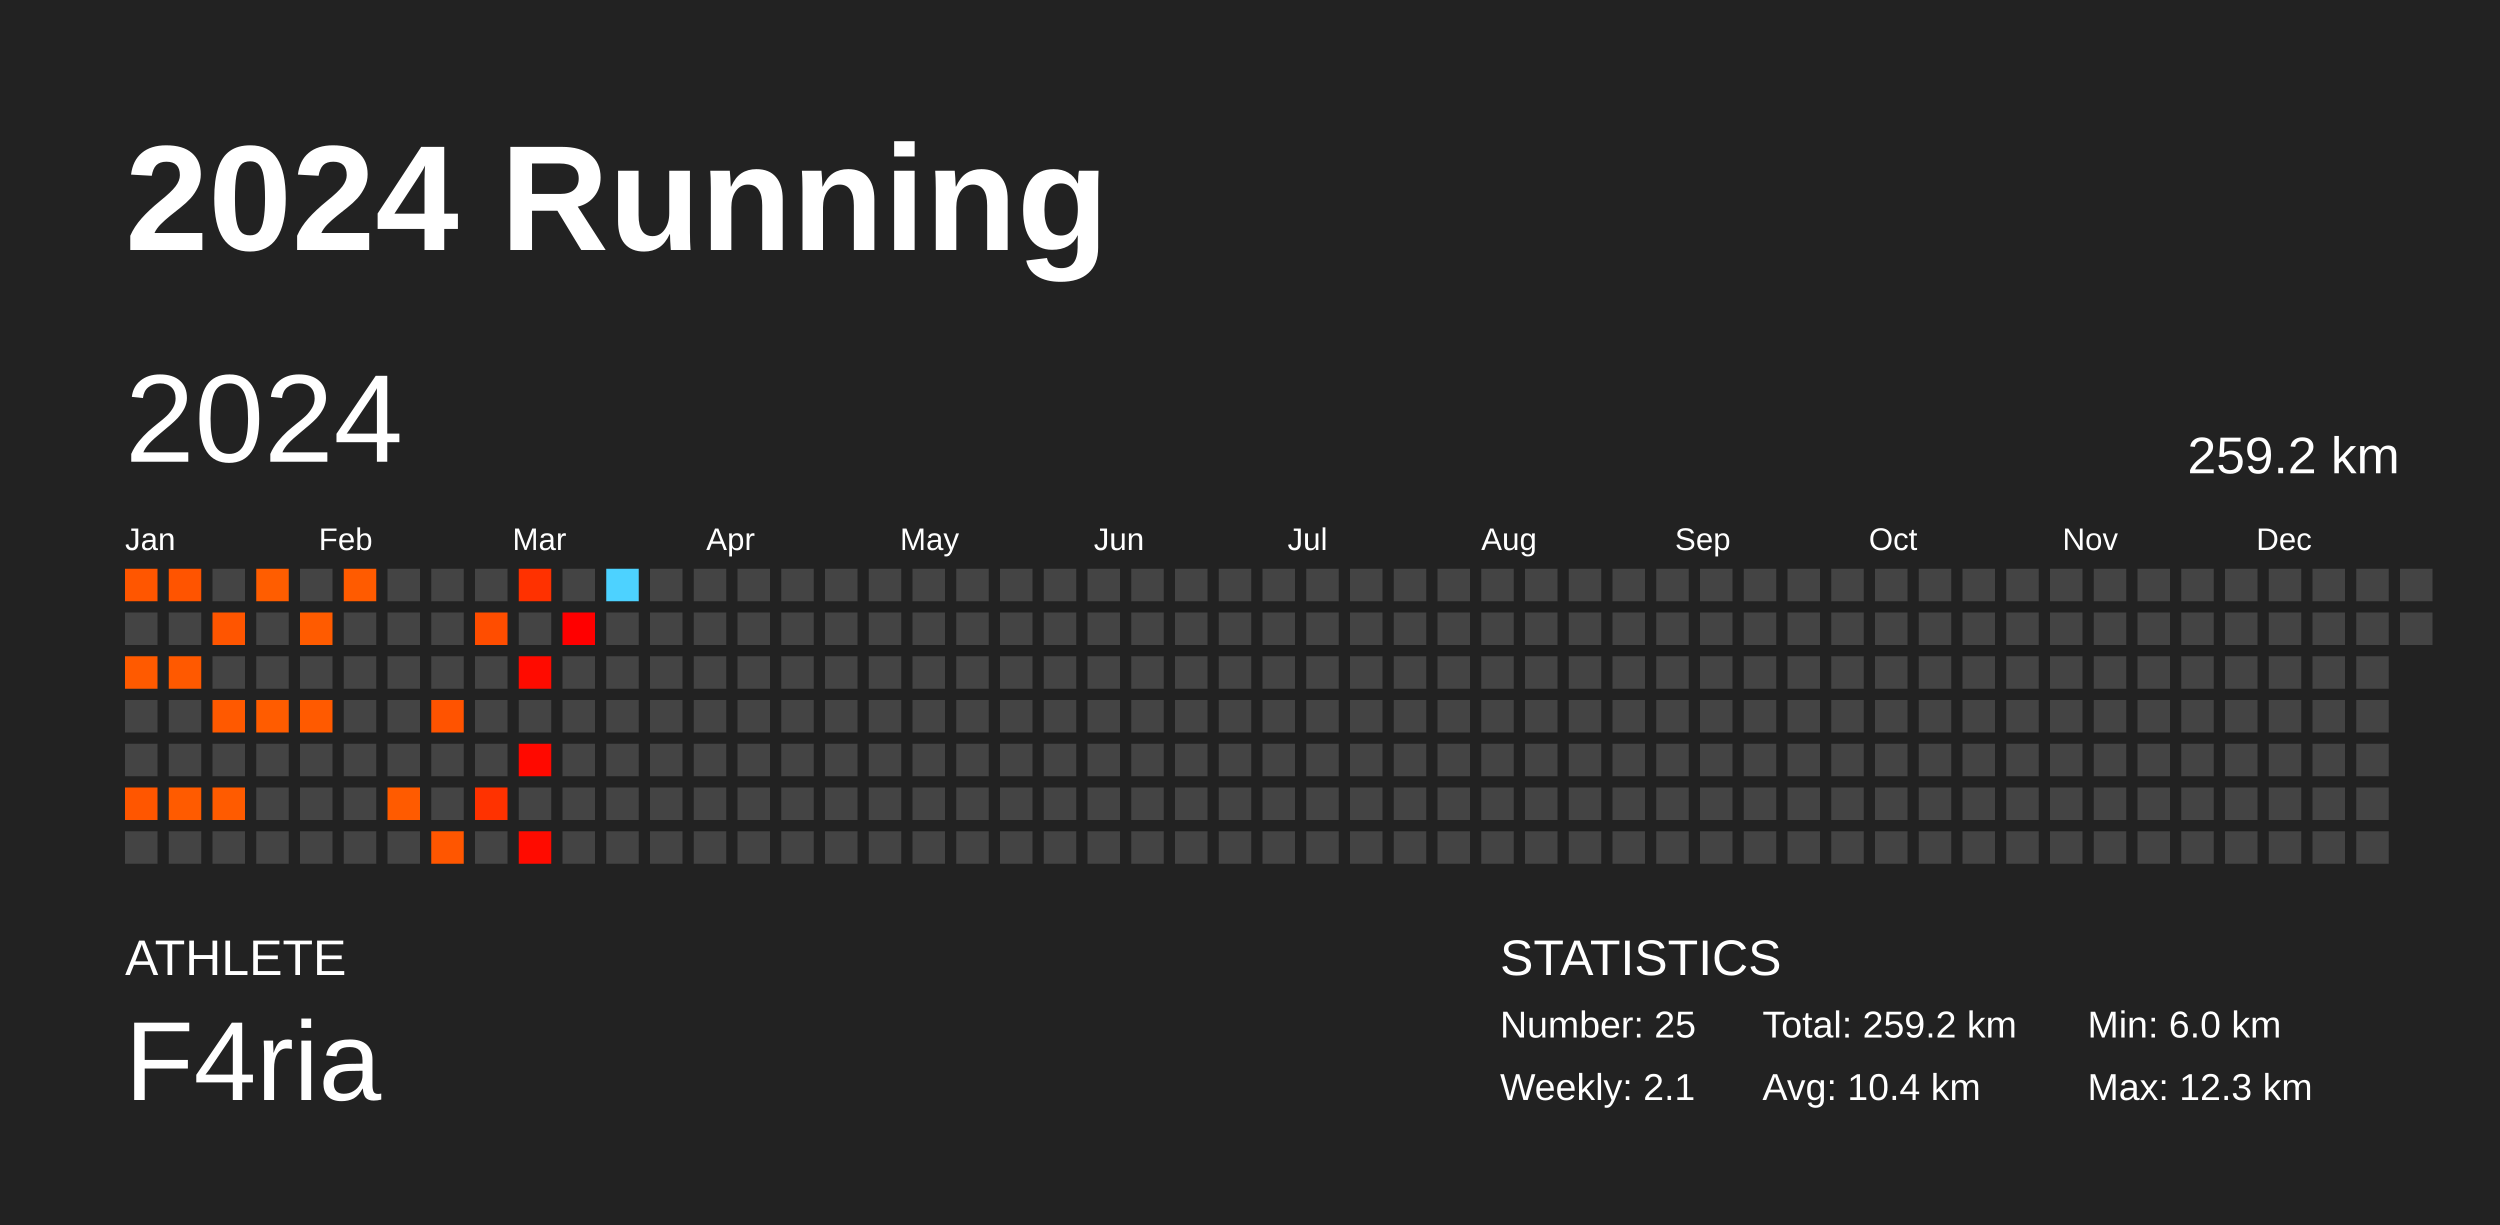
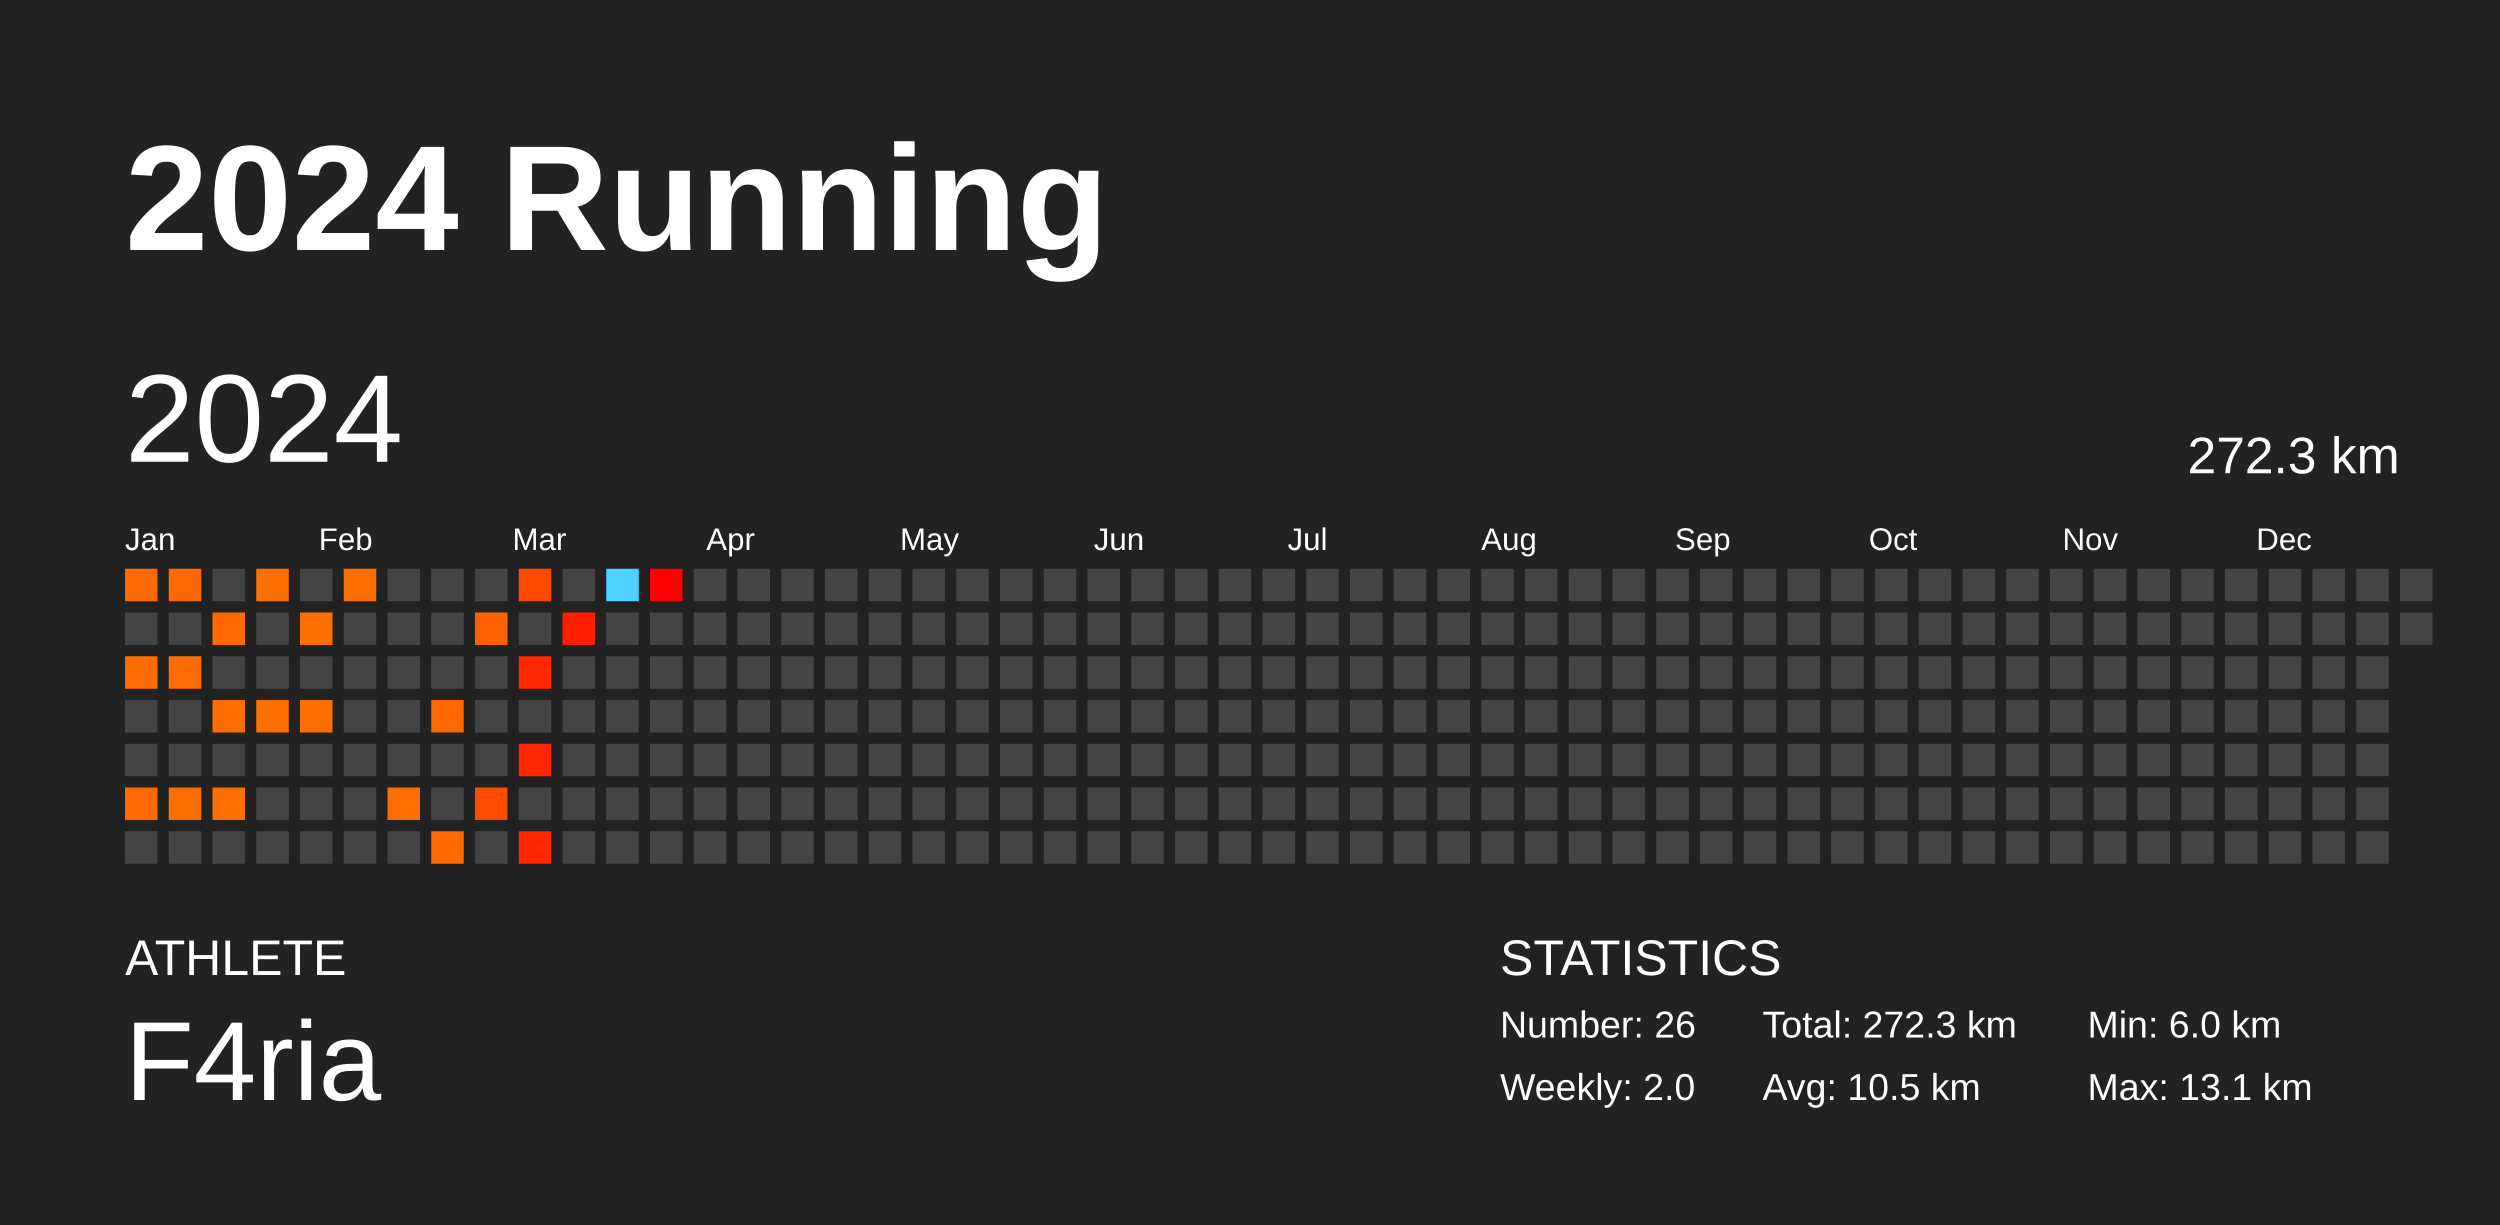
<svg xmlns="http://www.w3.org/2000/svg" baseProfile="full" height="98mm" version="1.1" viewBox="0,0,200,98" width="200mm">
  <defs />
  <rect fill="#222222" height="98" width="200" x="0" y="0" />
  <text fill="#FFFFFF" style="font-size:12px; font-family:Arial; font-weight:bold;" x="10" y="20">2024 Running</text>
  <text fill="#FFFFFF" style="font-size:4px; font-family:Arial" x="10" y="78">ATHLETE</text>
  <text fill="#FFFFFF" style="font-size:9px; font-family:Arial" x="10" y="88">F4ria</text>
  <text fill="#FFFFFF" style="font-size:4px; font-family:Arial" x="120" y="78">STATISTICS</text>
-   <text fill="#FFFFFF" style="font-size:3px; font-family:Arial" x="120" y="83">Number: 25</text>
-   <text fill="#FFFFFF" style="font-size:3px; font-family:Arial" x="120" y="88">Weekly: 2.1</text>
-   <text fill="#FFFFFF" style="font-size:3px; font-family:Arial" x="141" y="83">Total: 259.2 km</text>
-   <text fill="#FFFFFF" style="font-size:3px; font-family:Arial" x="141" y="88">Avg: 10.4 km</text>
+   <text fill="#FFFFFF" style="font-size:3px; font-family:Arial" x="120" y="83">Number: 26</text>
+   <text fill="#FFFFFF" style="font-size:3px; font-family:Arial" x="120" y="88">Weekly: 2.0</text>
+   <text fill="#FFFFFF" style="font-size:3px; font-family:Arial" x="141" y="83">Total: 272.3 km</text>
+   <text fill="#FFFFFF" style="font-size:3px; font-family:Arial" x="141" y="88">Avg: 10.5 km</text>
  <text fill="#FFFFFF" style="font-size:3px; font-family:Arial" x="167" y="83">Min: 6.0 km</text>
-   <text fill="#FFFFFF" style="font-size:3px; font-family:Arial" x="167" y="88">Max: 12.3 km</text>
+   <text fill="#FFFFFF" style="font-size:3px; font-family:Arial" x="167" y="88">Max: 13.1 km</text>
  <text dominant-baseline="hanging" fill="#FFFFFF" style="font-size:10.0px; font-family:Arial;" x="10" y="30">2024</text>
-   <text dominant-baseline="hanging" fill="#FFFFFF" style="font-size:4.125px; font-family:Arial;" x="175" y="35">259.2 km</text>
+   <text dominant-baseline="hanging" fill="#FFFFFF" style="font-size:4.125px; font-family:Arial;" x="175" y="35">272.3 km</text>
  <text fill="#FFFFFF" style="font-size:2.5px; font-family:Arial" x="10.0" y="44">Jan</text>
  <text fill="#FFFFFF" style="font-size:2.5px; font-family:Arial" x="25.5" y="44">Feb</text>
  <text fill="#FFFFFF" style="font-size:2.5px; font-family:Arial" x="41.0" y="44">Mar</text>
  <text fill="#FFFFFF" style="font-size:2.5px; font-family:Arial" x="56.5" y="44">Apr</text>
  <text fill="#FFFFFF" style="font-size:2.5px; font-family:Arial" x="72.0" y="44">May</text>
  <text fill="#FFFFFF" style="font-size:2.5px; font-family:Arial" x="87.5" y="44">Jun</text>
  <text fill="#FFFFFF" style="font-size:2.5px; font-family:Arial" x="103.0" y="44">Jul</text>
  <text fill="#FFFFFF" style="font-size:2.5px; font-family:Arial" x="118.5" y="44">Aug</text>
  <text fill="#FFFFFF" style="font-size:2.5px; font-family:Arial" x="134.0" y="44">Sep</text>
  <text fill="#FFFFFF" style="font-size:2.5px; font-family:Arial" x="149.5" y="44">Oct</text>
  <text fill="#FFFFFF" style="font-size:2.5px; font-family:Arial" x="165.0" y="44">Nov</text>
  <text fill="#FFFFFF" style="font-size:2.5px; font-family:Arial" x="180.5" y="44">Dec</text>
-   <rect fill="#ff5600" height="2.6" width="2.6" x="10.0" y="45.5" />
+   <rect fill="#ff6a00" height="2.6" width="2.6" x="10.0" y="45.5" />
  <rect fill="#444444" height="2.6" width="2.6" x="10.0" y="49.0" />
-   <rect fill="#ff5a00" height="2.6" width="2.6" x="10.0" y="52.5" />
+   <rect fill="#ff6d00" height="2.6" width="2.6" x="10.0" y="52.5" />
  <rect fill="#444444" height="2.6" width="2.6" x="10.0" y="56.0" />
  <rect fill="#444444" height="2.6" width="2.6" x="10.0" y="59.5" />
-   <rect fill="#ff5600" height="2.6" width="2.6" x="10.0" y="63.0" />
+   <rect fill="#ff6a00" height="2.6" width="2.6" x="10.0" y="63.0" />
  <rect fill="#444444" height="2.6" width="2.6" x="10.0" y="66.5" />
-   <rect fill="#ff5400" height="2.6" width="2.6" x="13.5" y="45.5" />
+   <rect fill="#ff6800" height="2.6" width="2.6" x="13.5" y="45.5" />
  <rect fill="#444444" height="2.6" width="2.6" x="13.5" y="49.0" />
-   <rect fill="#ff5900" height="2.6" width="2.6" x="13.5" y="52.5" />
+   <rect fill="#ff6d00" height="2.6" width="2.6" x="13.5" y="52.5" />
  <rect fill="#444444" height="2.6" width="2.6" x="13.5" y="56.0" />
  <rect fill="#444444" height="2.6" width="2.6" x="13.5" y="59.5" />
-   <rect fill="#ff5b00" height="2.6" width="2.6" x="13.5" y="63.0" />
+   <rect fill="#ff6f00" height="2.6" width="2.6" x="13.5" y="63.0" />
  <rect fill="#444444" height="2.6" width="2.6" x="13.5" y="66.5" />
  <rect fill="#444444" height="2.6" width="2.6" x="17.0" y="45.5" />
-   <rect fill="#ff5500" height="2.6" width="2.6" x="17.0" y="49.0" />
+   <rect fill="#ff6900" height="2.6" width="2.6" x="17.0" y="49.0" />
  <rect fill="#444444" height="2.6" width="2.6" x="17.0" y="52.5" />
-   <rect fill="#ff5900" height="2.6" width="2.6" x="17.0" y="56.0" />
+   <rect fill="#ff6c00" height="2.6" width="2.6" x="17.0" y="56.0" />
  <rect fill="#444444" height="2.6" width="2.6" x="17.0" y="59.5" />
-   <rect fill="#ff5b00" height="2.6" width="2.6" x="17.0" y="63.0" />
+   <rect fill="#ff6e00" height="2.6" width="2.6" x="17.0" y="63.0" />
  <rect fill="#444444" height="2.6" width="2.6" x="17.0" y="66.5" />
-   <rect fill="#ff5d00" height="2.6" width="2.6" x="20.5" y="45.5" />
+   <rect fill="#ff7000" height="2.6" width="2.6" x="20.5" y="45.5" />
  <rect fill="#444444" height="2.6" width="2.6" x="20.5" y="49.0" />
  <rect fill="#444444" height="2.6" width="2.6" x="20.5" y="52.5" />
-   <rect fill="#ff5c00" height="2.6" width="2.6" x="20.5" y="56.0" />
+   <rect fill="#ff6f00" height="2.6" width="2.6" x="20.5" y="56.0" />
  <rect fill="#444444" height="2.6" width="2.6" x="20.5" y="59.5" />
  <rect fill="#444444" height="2.6" width="2.6" x="20.5" y="63.0" />
  <rect fill="#444444" height="2.6" width="2.6" x="20.5" y="66.5" />
  <rect fill="#444444" height="2.6" width="2.6" x="24.0" y="45.5" />
-   <rect fill="#ff5b00" height="2.6" width="2.6" x="24.0" y="49.0" />
+   <rect fill="#ff6e00" height="2.6" width="2.6" x="24.0" y="49.0" />
  <rect fill="#444444" height="2.6" width="2.6" x="24.0" y="52.5" />
-   <rect fill="#ff5a00" height="2.6" width="2.6" x="24.0" y="56.0" />
+   <rect fill="#ff6e00" height="2.6" width="2.6" x="24.0" y="56.0" />
  <rect fill="#444444" height="2.6" width="2.6" x="24.0" y="59.5" />
  <rect fill="#444444" height="2.6" width="2.6" x="24.0" y="63.0" />
  <rect fill="#444444" height="2.6" width="2.6" x="24.0" y="66.5" />
-   <rect fill="#ff5b00" height="2.6" width="2.6" x="27.5" y="45.5" />
+   <rect fill="#ff6e00" height="2.6" width="2.6" x="27.5" y="45.5" />
  <rect fill="#444444" height="2.6" width="2.6" x="27.5" y="49.0" />
  <rect fill="#444444" height="2.6" width="2.6" x="27.5" y="52.5" />
  <rect fill="#444444" height="2.6" width="2.6" x="27.5" y="56.0" />
  <rect fill="#444444" height="2.6" width="2.6" x="27.5" y="59.5" />
  <rect fill="#444444" height="2.6" width="2.6" x="27.5" y="63.0" />
  <rect fill="#444444" height="2.6" width="2.6" x="27.5" y="66.5" />
  <rect fill="#444444" height="2.6" width="2.6" x="31.0" y="45.5" />
  <rect fill="#444444" height="2.6" width="2.6" x="31.0" y="49.0" />
  <rect fill="#444444" height="2.6" width="2.6" x="31.0" y="52.5" />
  <rect fill="#444444" height="2.6" width="2.6" x="31.0" y="56.0" />
  <rect fill="#444444" height="2.6" width="2.6" x="31.0" y="59.5" />
-   <rect fill="#ff5b00" height="2.6" width="2.6" x="31.0" y="63.0" />
+   <rect fill="#ff6e00" height="2.6" width="2.6" x="31.0" y="63.0" />
  <rect fill="#444444" height="2.6" width="2.6" x="31.0" y="66.5" />
  <rect fill="#444444" height="2.6" width="2.6" x="34.5" y="45.5" />
  <rect fill="#444444" height="2.6" width="2.6" x="34.5" y="49.0" />
  <rect fill="#444444" height="2.6" width="2.6" x="34.5" y="52.5" />
-   <rect fill="#ff5300" height="2.6" width="2.6" x="34.5" y="56.0" />
+   <rect fill="#ff6700" height="2.6" width="2.6" x="34.5" y="56.0" />
  <rect fill="#444444" height="2.6" width="2.6" x="34.5" y="59.5" />
  <rect fill="#444444" height="2.6" width="2.6" x="34.5" y="63.0" />
-   <rect fill="#ff5600" height="2.6" width="2.6" x="34.5" y="66.5" />
+   <rect fill="#ff6a00" height="2.6" width="2.6" x="34.5" y="66.5" />
  <rect fill="#444444" height="2.6" width="2.6" x="38.0" y="45.5" />
-   <rect fill="#ff4d00" height="2.6" width="2.6" x="38.0" y="49.0" />
+   <rect fill="#ff6200" height="2.6" width="2.6" x="38.0" y="49.0" />
  <rect fill="#444444" height="2.6" width="2.6" x="38.0" y="52.5" />
  <rect fill="#444444" height="2.6" width="2.6" x="38.0" y="56.0" />
  <rect fill="#444444" height="2.6" width="2.6" x="38.0" y="59.5" />
-   <rect fill="#ff3200" height="2.6" width="2.6" x="38.0" y="63.0" />
+   <rect fill="#ff4a00" height="2.6" width="2.6" x="38.0" y="63.0" />
  <rect fill="#444444" height="2.6" width="2.6" x="38.0" y="66.5" />
-   <rect fill="#ff3100" height="2.6" width="2.6" x="41.5" y="45.5" />
+   <rect fill="#ff4900" height="2.6" width="2.6" x="41.5" y="45.5" />
  <rect fill="#444444" height="2.6" width="2.6" x="41.5" y="49.0" />
-   <rect fill="#ff0b00" height="2.6" width="2.6" x="41.5" y="52.5" />
+   <rect fill="#ff2800" height="2.6" width="2.6" x="41.5" y="52.5" />
  <rect fill="#444444" height="2.6" width="2.6" x="41.5" y="56.0" />
-   <rect fill="#ff0900" height="2.6" width="2.6" x="41.5" y="59.5" />
+   <rect fill="#ff2600" height="2.6" width="2.6" x="41.5" y="59.5" />
  <rect fill="#444444" height="2.6" width="2.6" x="41.5" y="63.0" />
-   <rect fill="#ff0b00" height="2.6" width="2.6" x="41.5" y="66.5" />
+   <rect fill="#ff2800" height="2.6" width="2.6" x="41.5" y="66.5" />
  <rect fill="#444444" height="2.6" width="2.6" x="45.0" y="45.5" />
-   <rect fill="#ff0000" height="2.6" width="2.6" x="45.0" y="49.0" />
+   <rect fill="#ff1e00" height="2.6" width="2.6" x="45.0" y="49.0" />
  <rect fill="#444444" height="2.6" width="2.6" x="45.0" y="52.5" />
  <rect fill="#444444" height="2.6" width="2.6" x="45.0" y="56.0" />
  <rect fill="#444444" height="2.6" width="2.6" x="45.0" y="59.5" />
  <rect fill="#444444" height="2.6" width="2.6" x="45.0" y="63.0" />
  <rect fill="#444444" height="2.6" width="2.6" x="45.0" y="66.5" />
  <rect fill="#4dd2ff" height="2.6" width="2.6" x="48.5" y="45.5" />
  <rect fill="#444444" height="2.6" width="2.6" x="48.5" y="49.0" />
  <rect fill="#444444" height="2.6" width="2.6" x="48.5" y="52.5" />
  <rect fill="#444444" height="2.6" width="2.6" x="48.5" y="56.0" />
  <rect fill="#444444" height="2.6" width="2.6" x="48.5" y="59.5" />
  <rect fill="#444444" height="2.6" width="2.6" x="48.5" y="63.0" />
  <rect fill="#444444" height="2.6" width="2.6" x="48.5" y="66.5" />
-   <rect fill="#444444" height="2.6" width="2.6" x="52.0" y="45.5" />
+   <rect fill="#ff0000" height="2.6" width="2.6" x="52.0" y="45.5" />
  <rect fill="#444444" height="2.6" width="2.6" x="52.0" y="49.0" />
  <rect fill="#444444" height="2.6" width="2.6" x="52.0" y="52.5" />
  <rect fill="#444444" height="2.6" width="2.6" x="52.0" y="56.0" />
  <rect fill="#444444" height="2.6" width="2.6" x="52.0" y="59.5" />
  <rect fill="#444444" height="2.6" width="2.6" x="52.0" y="63.0" />
  <rect fill="#444444" height="2.6" width="2.6" x="52.0" y="66.5" />
  <rect fill="#444444" height="2.6" width="2.6" x="55.5" y="45.5" />
  <rect fill="#444444" height="2.6" width="2.6" x="55.5" y="49.0" />
  <rect fill="#444444" height="2.6" width="2.6" x="55.5" y="52.5" />
  <rect fill="#444444" height="2.6" width="2.6" x="55.5" y="56.0" />
  <rect fill="#444444" height="2.6" width="2.6" x="55.5" y="59.5" />
  <rect fill="#444444" height="2.6" width="2.6" x="55.5" y="63.0" />
  <rect fill="#444444" height="2.6" width="2.6" x="55.5" y="66.5" />
  <rect fill="#444444" height="2.6" width="2.6" x="59.0" y="45.5" />
  <rect fill="#444444" height="2.6" width="2.6" x="59.0" y="49.0" />
  <rect fill="#444444" height="2.6" width="2.6" x="59.0" y="52.5" />
  <rect fill="#444444" height="2.6" width="2.6" x="59.0" y="56.0" />
  <rect fill="#444444" height="2.6" width="2.6" x="59.0" y="59.5" />
  <rect fill="#444444" height="2.6" width="2.6" x="59.0" y="63.0" />
  <rect fill="#444444" height="2.6" width="2.6" x="59.0" y="66.5" />
  <rect fill="#444444" height="2.6" width="2.6" x="62.5" y="45.5" />
  <rect fill="#444444" height="2.6" width="2.6" x="62.5" y="49.0" />
  <rect fill="#444444" height="2.6" width="2.6" x="62.5" y="52.5" />
  <rect fill="#444444" height="2.6" width="2.6" x="62.5" y="56.0" />
  <rect fill="#444444" height="2.6" width="2.6" x="62.5" y="59.5" />
  <rect fill="#444444" height="2.6" width="2.6" x="62.5" y="63.0" />
  <rect fill="#444444" height="2.6" width="2.6" x="62.5" y="66.5" />
  <rect fill="#444444" height="2.6" width="2.6" x="66.0" y="45.5" />
  <rect fill="#444444" height="2.6" width="2.6" x="66.0" y="49.0" />
  <rect fill="#444444" height="2.6" width="2.6" x="66.0" y="52.5" />
  <rect fill="#444444" height="2.6" width="2.6" x="66.0" y="56.0" />
  <rect fill="#444444" height="2.6" width="2.6" x="66.0" y="59.5" />
  <rect fill="#444444" height="2.6" width="2.6" x="66.0" y="63.0" />
  <rect fill="#444444" height="2.6" width="2.6" x="66.0" y="66.5" />
  <rect fill="#444444" height="2.6" width="2.6" x="69.5" y="45.5" />
  <rect fill="#444444" height="2.6" width="2.6" x="69.5" y="49.0" />
  <rect fill="#444444" height="2.6" width="2.6" x="69.5" y="52.5" />
  <rect fill="#444444" height="2.6" width="2.6" x="69.5" y="56.0" />
  <rect fill="#444444" height="2.6" width="2.6" x="69.5" y="59.5" />
  <rect fill="#444444" height="2.6" width="2.6" x="69.5" y="63.0" />
  <rect fill="#444444" height="2.6" width="2.6" x="69.5" y="66.5" />
  <rect fill="#444444" height="2.6" width="2.6" x="73.0" y="45.5" />
  <rect fill="#444444" height="2.6" width="2.6" x="73.0" y="49.0" />
  <rect fill="#444444" height="2.6" width="2.6" x="73.0" y="52.5" />
  <rect fill="#444444" height="2.6" width="2.6" x="73.0" y="56.0" />
  <rect fill="#444444" height="2.6" width="2.6" x="73.0" y="59.5" />
  <rect fill="#444444" height="2.6" width="2.6" x="73.0" y="63.0" />
  <rect fill="#444444" height="2.6" width="2.6" x="73.0" y="66.5" />
  <rect fill="#444444" height="2.6" width="2.6" x="76.5" y="45.5" />
  <rect fill="#444444" height="2.6" width="2.6" x="76.5" y="49.0" />
  <rect fill="#444444" height="2.6" width="2.6" x="76.5" y="52.5" />
  <rect fill="#444444" height="2.6" width="2.6" x="76.5" y="56.0" />
  <rect fill="#444444" height="2.6" width="2.6" x="76.5" y="59.5" />
  <rect fill="#444444" height="2.6" width="2.6" x="76.5" y="63.0" />
  <rect fill="#444444" height="2.6" width="2.6" x="76.5" y="66.5" />
  <rect fill="#444444" height="2.6" width="2.6" x="80.0" y="45.5" />
  <rect fill="#444444" height="2.6" width="2.6" x="80.0" y="49.0" />
  <rect fill="#444444" height="2.6" width="2.6" x="80.0" y="52.5" />
  <rect fill="#444444" height="2.6" width="2.6" x="80.0" y="56.0" />
  <rect fill="#444444" height="2.6" width="2.6" x="80.0" y="59.5" />
  <rect fill="#444444" height="2.6" width="2.6" x="80.0" y="63.0" />
  <rect fill="#444444" height="2.6" width="2.6" x="80.0" y="66.5" />
  <rect fill="#444444" height="2.6" width="2.6" x="83.5" y="45.5" />
  <rect fill="#444444" height="2.6" width="2.6" x="83.5" y="49.0" />
  <rect fill="#444444" height="2.6" width="2.6" x="83.5" y="52.5" />
  <rect fill="#444444" height="2.6" width="2.6" x="83.5" y="56.0" />
  <rect fill="#444444" height="2.6" width="2.6" x="83.5" y="59.5" />
  <rect fill="#444444" height="2.6" width="2.6" x="83.5" y="63.0" />
  <rect fill="#444444" height="2.6" width="2.6" x="83.5" y="66.5" />
  <rect fill="#444444" height="2.6" width="2.6" x="87.0" y="45.5" />
  <rect fill="#444444" height="2.6" width="2.6" x="87.0" y="49.0" />
  <rect fill="#444444" height="2.6" width="2.6" x="87.0" y="52.5" />
  <rect fill="#444444" height="2.6" width="2.6" x="87.0" y="56.0" />
  <rect fill="#444444" height="2.6" width="2.6" x="87.0" y="59.5" />
  <rect fill="#444444" height="2.6" width="2.6" x="87.0" y="63.0" />
  <rect fill="#444444" height="2.6" width="2.6" x="87.0" y="66.5" />
  <rect fill="#444444" height="2.6" width="2.6" x="90.5" y="45.5" />
  <rect fill="#444444" height="2.6" width="2.6" x="90.5" y="49.0" />
  <rect fill="#444444" height="2.6" width="2.6" x="90.5" y="52.5" />
  <rect fill="#444444" height="2.6" width="2.6" x="90.5" y="56.0" />
  <rect fill="#444444" height="2.6" width="2.6" x="90.5" y="59.5" />
  <rect fill="#444444" height="2.6" width="2.6" x="90.5" y="63.0" />
  <rect fill="#444444" height="2.6" width="2.6" x="90.5" y="66.5" />
  <rect fill="#444444" height="2.6" width="2.6" x="94.0" y="45.5" />
  <rect fill="#444444" height="2.6" width="2.6" x="94.0" y="49.0" />
  <rect fill="#444444" height="2.6" width="2.6" x="94.0" y="52.5" />
  <rect fill="#444444" height="2.6" width="2.6" x="94.0" y="56.0" />
  <rect fill="#444444" height="2.6" width="2.6" x="94.0" y="59.5" />
  <rect fill="#444444" height="2.6" width="2.6" x="94.0" y="63.0" />
  <rect fill="#444444" height="2.6" width="2.6" x="94.0" y="66.5" />
  <rect fill="#444444" height="2.6" width="2.6" x="97.5" y="45.5" />
  <rect fill="#444444" height="2.6" width="2.6" x="97.5" y="49.0" />
  <rect fill="#444444" height="2.6" width="2.6" x="97.5" y="52.5" />
  <rect fill="#444444" height="2.6" width="2.6" x="97.5" y="56.0" />
  <rect fill="#444444" height="2.6" width="2.6" x="97.5" y="59.5" />
  <rect fill="#444444" height="2.6" width="2.6" x="97.5" y="63.0" />
  <rect fill="#444444" height="2.6" width="2.6" x="97.5" y="66.5" />
  <rect fill="#444444" height="2.6" width="2.6" x="101.0" y="45.5" />
  <rect fill="#444444" height="2.6" width="2.6" x="101.0" y="49.0" />
  <rect fill="#444444" height="2.6" width="2.6" x="101.0" y="52.5" />
  <rect fill="#444444" height="2.6" width="2.6" x="101.0" y="56.0" />
  <rect fill="#444444" height="2.6" width="2.6" x="101.0" y="59.5" />
  <rect fill="#444444" height="2.6" width="2.6" x="101.0" y="63.0" />
  <rect fill="#444444" height="2.6" width="2.6" x="101.0" y="66.5" />
  <rect fill="#444444" height="2.6" width="2.6" x="104.5" y="45.5" />
  <rect fill="#444444" height="2.6" width="2.6" x="104.5" y="49.0" />
  <rect fill="#444444" height="2.6" width="2.6" x="104.5" y="52.5" />
  <rect fill="#444444" height="2.6" width="2.6" x="104.5" y="56.0" />
  <rect fill="#444444" height="2.6" width="2.6" x="104.5" y="59.5" />
  <rect fill="#444444" height="2.6" width="2.6" x="104.5" y="63.0" />
  <rect fill="#444444" height="2.6" width="2.6" x="104.5" y="66.5" />
  <rect fill="#444444" height="2.6" width="2.6" x="108.0" y="45.5" />
  <rect fill="#444444" height="2.6" width="2.6" x="108.0" y="49.0" />
  <rect fill="#444444" height="2.6" width="2.6" x="108.0" y="52.5" />
  <rect fill="#444444" height="2.6" width="2.6" x="108.0" y="56.0" />
  <rect fill="#444444" height="2.6" width="2.6" x="108.0" y="59.5" />
  <rect fill="#444444" height="2.6" width="2.6" x="108.0" y="63.0" />
  <rect fill="#444444" height="2.6" width="2.6" x="108.0" y="66.5" />
  <rect fill="#444444" height="2.6" width="2.6" x="111.5" y="45.5" />
  <rect fill="#444444" height="2.6" width="2.6" x="111.5" y="49.0" />
  <rect fill="#444444" height="2.6" width="2.6" x="111.5" y="52.5" />
  <rect fill="#444444" height="2.6" width="2.6" x="111.5" y="56.0" />
  <rect fill="#444444" height="2.6" width="2.6" x="111.5" y="59.5" />
  <rect fill="#444444" height="2.6" width="2.6" x="111.5" y="63.0" />
  <rect fill="#444444" height="2.6" width="2.6" x="111.5" y="66.5" />
  <rect fill="#444444" height="2.6" width="2.6" x="115.0" y="45.5" />
  <rect fill="#444444" height="2.6" width="2.6" x="115.0" y="49.0" />
  <rect fill="#444444" height="2.6" width="2.6" x="115.0" y="52.5" />
  <rect fill="#444444" height="2.6" width="2.6" x="115.0" y="56.0" />
  <rect fill="#444444" height="2.6" width="2.6" x="115.0" y="59.5" />
  <rect fill="#444444" height="2.6" width="2.6" x="115.0" y="63.0" />
  <rect fill="#444444" height="2.6" width="2.6" x="115.0" y="66.5" />
  <rect fill="#444444" height="2.6" width="2.6" x="118.5" y="45.5" />
  <rect fill="#444444" height="2.6" width="2.6" x="118.5" y="49.0" />
  <rect fill="#444444" height="2.6" width="2.6" x="118.5" y="52.5" />
  <rect fill="#444444" height="2.6" width="2.6" x="118.5" y="56.0" />
  <rect fill="#444444" height="2.6" width="2.6" x="118.5" y="59.5" />
  <rect fill="#444444" height="2.6" width="2.6" x="118.5" y="63.0" />
  <rect fill="#444444" height="2.6" width="2.6" x="118.5" y="66.5" />
  <rect fill="#444444" height="2.6" width="2.6" x="122.0" y="45.5" />
  <rect fill="#444444" height="2.6" width="2.6" x="122.0" y="49.0" />
  <rect fill="#444444" height="2.6" width="2.6" x="122.0" y="52.5" />
  <rect fill="#444444" height="2.6" width="2.6" x="122.0" y="56.0" />
  <rect fill="#444444" height="2.6" width="2.6" x="122.0" y="59.5" />
  <rect fill="#444444" height="2.6" width="2.6" x="122.0" y="63.0" />
  <rect fill="#444444" height="2.6" width="2.6" x="122.0" y="66.5" />
  <rect fill="#444444" height="2.6" width="2.6" x="125.5" y="45.5" />
  <rect fill="#444444" height="2.6" width="2.6" x="125.5" y="49.0" />
  <rect fill="#444444" height="2.6" width="2.6" x="125.5" y="52.5" />
  <rect fill="#444444" height="2.6" width="2.6" x="125.5" y="56.0" />
  <rect fill="#444444" height="2.6" width="2.6" x="125.5" y="59.5" />
  <rect fill="#444444" height="2.6" width="2.6" x="125.5" y="63.0" />
  <rect fill="#444444" height="2.6" width="2.6" x="125.5" y="66.5" />
  <rect fill="#444444" height="2.6" width="2.6" x="129.0" y="45.5" />
  <rect fill="#444444" height="2.6" width="2.6" x="129.0" y="49.0" />
  <rect fill="#444444" height="2.6" width="2.6" x="129.0" y="52.5" />
  <rect fill="#444444" height="2.6" width="2.6" x="129.0" y="56.0" />
  <rect fill="#444444" height="2.6" width="2.6" x="129.0" y="59.5" />
  <rect fill="#444444" height="2.6" width="2.6" x="129.0" y="63.0" />
  <rect fill="#444444" height="2.6" width="2.6" x="129.0" y="66.5" />
  <rect fill="#444444" height="2.6" width="2.6" x="132.5" y="45.5" />
  <rect fill="#444444" height="2.6" width="2.6" x="132.5" y="49.0" />
  <rect fill="#444444" height="2.6" width="2.6" x="132.5" y="52.5" />
  <rect fill="#444444" height="2.6" width="2.6" x="132.5" y="56.0" />
  <rect fill="#444444" height="2.6" width="2.6" x="132.5" y="59.5" />
  <rect fill="#444444" height="2.6" width="2.6" x="132.5" y="63.0" />
  <rect fill="#444444" height="2.6" width="2.6" x="132.5" y="66.5" />
  <rect fill="#444444" height="2.6" width="2.6" x="136.0" y="45.5" />
  <rect fill="#444444" height="2.6" width="2.6" x="136.0" y="49.0" />
  <rect fill="#444444" height="2.6" width="2.6" x="136.0" y="52.5" />
  <rect fill="#444444" height="2.6" width="2.6" x="136.0" y="56.0" />
  <rect fill="#444444" height="2.6" width="2.6" x="136.0" y="59.5" />
  <rect fill="#444444" height="2.6" width="2.6" x="136.0" y="63.0" />
  <rect fill="#444444" height="2.6" width="2.6" x="136.0" y="66.5" />
  <rect fill="#444444" height="2.6" width="2.6" x="139.5" y="45.5" />
  <rect fill="#444444" height="2.6" width="2.6" x="139.5" y="49.0" />
  <rect fill="#444444" height="2.6" width="2.6" x="139.5" y="52.5" />
  <rect fill="#444444" height="2.6" width="2.6" x="139.5" y="56.0" />
  <rect fill="#444444" height="2.6" width="2.6" x="139.5" y="59.5" />
  <rect fill="#444444" height="2.6" width="2.6" x="139.5" y="63.0" />
  <rect fill="#444444" height="2.6" width="2.6" x="139.5" y="66.5" />
  <rect fill="#444444" height="2.6" width="2.6" x="143.0" y="45.5" />
  <rect fill="#444444" height="2.6" width="2.6" x="143.0" y="49.0" />
  <rect fill="#444444" height="2.6" width="2.6" x="143.0" y="52.5" />
  <rect fill="#444444" height="2.6" width="2.6" x="143.0" y="56.0" />
  <rect fill="#444444" height="2.6" width="2.6" x="143.0" y="59.5" />
  <rect fill="#444444" height="2.6" width="2.6" x="143.0" y="63.0" />
  <rect fill="#444444" height="2.6" width="2.6" x="143.0" y="66.5" />
  <rect fill="#444444" height="2.6" width="2.6" x="146.5" y="45.5" />
  <rect fill="#444444" height="2.6" width="2.6" x="146.5" y="49.0" />
  <rect fill="#444444" height="2.6" width="2.6" x="146.5" y="52.5" />
  <rect fill="#444444" height="2.6" width="2.6" x="146.5" y="56.0" />
  <rect fill="#444444" height="2.6" width="2.6" x="146.5" y="59.5" />
  <rect fill="#444444" height="2.6" width="2.6" x="146.5" y="63.0" />
  <rect fill="#444444" height="2.6" width="2.6" x="146.5" y="66.5" />
  <rect fill="#444444" height="2.6" width="2.6" x="150.0" y="45.5" />
  <rect fill="#444444" height="2.6" width="2.6" x="150.0" y="49.0" />
  <rect fill="#444444" height="2.6" width="2.6" x="150.0" y="52.5" />
  <rect fill="#444444" height="2.6" width="2.6" x="150.0" y="56.0" />
  <rect fill="#444444" height="2.6" width="2.6" x="150.0" y="59.5" />
  <rect fill="#444444" height="2.6" width="2.6" x="150.0" y="63.0" />
  <rect fill="#444444" height="2.6" width="2.6" x="150.0" y="66.5" />
  <rect fill="#444444" height="2.6" width="2.6" x="153.5" y="45.5" />
  <rect fill="#444444" height="2.6" width="2.6" x="153.5" y="49.0" />
  <rect fill="#444444" height="2.6" width="2.6" x="153.5" y="52.5" />
  <rect fill="#444444" height="2.6" width="2.6" x="153.5" y="56.0" />
  <rect fill="#444444" height="2.6" width="2.6" x="153.5" y="59.5" />
  <rect fill="#444444" height="2.6" width="2.6" x="153.5" y="63.0" />
  <rect fill="#444444" height="2.6" width="2.6" x="153.5" y="66.5" />
  <rect fill="#444444" height="2.6" width="2.6" x="157.0" y="45.5" />
  <rect fill="#444444" height="2.6" width="2.6" x="157.0" y="49.0" />
  <rect fill="#444444" height="2.6" width="2.6" x="157.0" y="52.5" />
  <rect fill="#444444" height="2.6" width="2.6" x="157.0" y="56.0" />
  <rect fill="#444444" height="2.6" width="2.6" x="157.0" y="59.5" />
  <rect fill="#444444" height="2.6" width="2.6" x="157.0" y="63.0" />
  <rect fill="#444444" height="2.6" width="2.6" x="157.0" y="66.5" />
  <rect fill="#444444" height="2.6" width="2.6" x="160.5" y="45.5" />
  <rect fill="#444444" height="2.6" width="2.6" x="160.5" y="49.0" />
  <rect fill="#444444" height="2.6" width="2.6" x="160.5" y="52.5" />
  <rect fill="#444444" height="2.6" width="2.6" x="160.5" y="56.0" />
  <rect fill="#444444" height="2.6" width="2.6" x="160.5" y="59.5" />
  <rect fill="#444444" height="2.6" width="2.6" x="160.5" y="63.0" />
  <rect fill="#444444" height="2.6" width="2.6" x="160.5" y="66.5" />
  <rect fill="#444444" height="2.6" width="2.6" x="164.0" y="45.5" />
  <rect fill="#444444" height="2.6" width="2.6" x="164.0" y="49.0" />
  <rect fill="#444444" height="2.6" width="2.6" x="164.0" y="52.5" />
  <rect fill="#444444" height="2.6" width="2.6" x="164.0" y="56.0" />
  <rect fill="#444444" height="2.6" width="2.6" x="164.0" y="59.5" />
  <rect fill="#444444" height="2.6" width="2.6" x="164.0" y="63.0" />
  <rect fill="#444444" height="2.6" width="2.6" x="164.0" y="66.5" />
  <rect fill="#444444" height="2.6" width="2.6" x="167.5" y="45.5" />
  <rect fill="#444444" height="2.6" width="2.6" x="167.5" y="49.0" />
  <rect fill="#444444" height="2.6" width="2.6" x="167.5" y="52.5" />
  <rect fill="#444444" height="2.6" width="2.6" x="167.5" y="56.0" />
  <rect fill="#444444" height="2.6" width="2.6" x="167.5" y="59.5" />
  <rect fill="#444444" height="2.6" width="2.6" x="167.5" y="63.0" />
  <rect fill="#444444" height="2.6" width="2.6" x="167.5" y="66.5" />
  <rect fill="#444444" height="2.6" width="2.6" x="171.0" y="45.5" />
  <rect fill="#444444" height="2.6" width="2.6" x="171.0" y="49.0" />
  <rect fill="#444444" height="2.6" width="2.6" x="171.0" y="52.5" />
  <rect fill="#444444" height="2.6" width="2.6" x="171.0" y="56.0" />
  <rect fill="#444444" height="2.6" width="2.6" x="171.0" y="59.5" />
  <rect fill="#444444" height="2.6" width="2.6" x="171.0" y="63.0" />
  <rect fill="#444444" height="2.6" width="2.6" x="171.0" y="66.5" />
  <rect fill="#444444" height="2.6" width="2.6" x="174.5" y="45.5" />
  <rect fill="#444444" height="2.6" width="2.6" x="174.5" y="49.0" />
  <rect fill="#444444" height="2.6" width="2.6" x="174.5" y="52.5" />
  <rect fill="#444444" height="2.6" width="2.6" x="174.5" y="56.0" />
  <rect fill="#444444" height="2.6" width="2.6" x="174.5" y="59.5" />
  <rect fill="#444444" height="2.6" width="2.6" x="174.5" y="63.0" />
  <rect fill="#444444" height="2.6" width="2.6" x="174.5" y="66.5" />
  <rect fill="#444444" height="2.6" width="2.6" x="178.0" y="45.5" />
  <rect fill="#444444" height="2.6" width="2.6" x="178.0" y="49.0" />
  <rect fill="#444444" height="2.6" width="2.6" x="178.0" y="52.5" />
  <rect fill="#444444" height="2.6" width="2.6" x="178.0" y="56.0" />
  <rect fill="#444444" height="2.6" width="2.6" x="178.0" y="59.5" />
  <rect fill="#444444" height="2.6" width="2.6" x="178.0" y="63.0" />
  <rect fill="#444444" height="2.6" width="2.6" x="178.0" y="66.5" />
  <rect fill="#444444" height="2.6" width="2.6" x="181.5" y="45.5" />
  <rect fill="#444444" height="2.6" width="2.6" x="181.5" y="49.0" />
  <rect fill="#444444" height="2.6" width="2.6" x="181.5" y="52.5" />
  <rect fill="#444444" height="2.6" width="2.6" x="181.5" y="56.0" />
  <rect fill="#444444" height="2.6" width="2.6" x="181.5" y="59.5" />
  <rect fill="#444444" height="2.6" width="2.6" x="181.5" y="63.0" />
  <rect fill="#444444" height="2.6" width="2.6" x="181.5" y="66.5" />
  <rect fill="#444444" height="2.6" width="2.6" x="185.0" y="45.5" />
  <rect fill="#444444" height="2.6" width="2.6" x="185.0" y="49.0" />
  <rect fill="#444444" height="2.6" width="2.6" x="185.0" y="52.5" />
  <rect fill="#444444" height="2.6" width="2.6" x="185.0" y="56.0" />
  <rect fill="#444444" height="2.6" width="2.6" x="185.0" y="59.5" />
  <rect fill="#444444" height="2.6" width="2.6" x="185.0" y="63.0" />
  <rect fill="#444444" height="2.6" width="2.6" x="185.0" y="66.5" />
  <rect fill="#444444" height="2.6" width="2.6" x="188.5" y="45.5" />
  <rect fill="#444444" height="2.6" width="2.6" x="188.5" y="49.0" />
  <rect fill="#444444" height="2.6" width="2.6" x="188.5" y="52.5" />
  <rect fill="#444444" height="2.6" width="2.6" x="188.5" y="56.0" />
  <rect fill="#444444" height="2.6" width="2.6" x="188.5" y="59.5" />
  <rect fill="#444444" height="2.6" width="2.6" x="188.5" y="63.0" />
  <rect fill="#444444" height="2.6" width="2.6" x="188.5" y="66.5" />
  <rect fill="#444444" height="2.6" width="2.6" x="192.0" y="45.5" />
  <rect fill="#444444" height="2.6" width="2.6" x="192.0" y="49.0" />
</svg>
